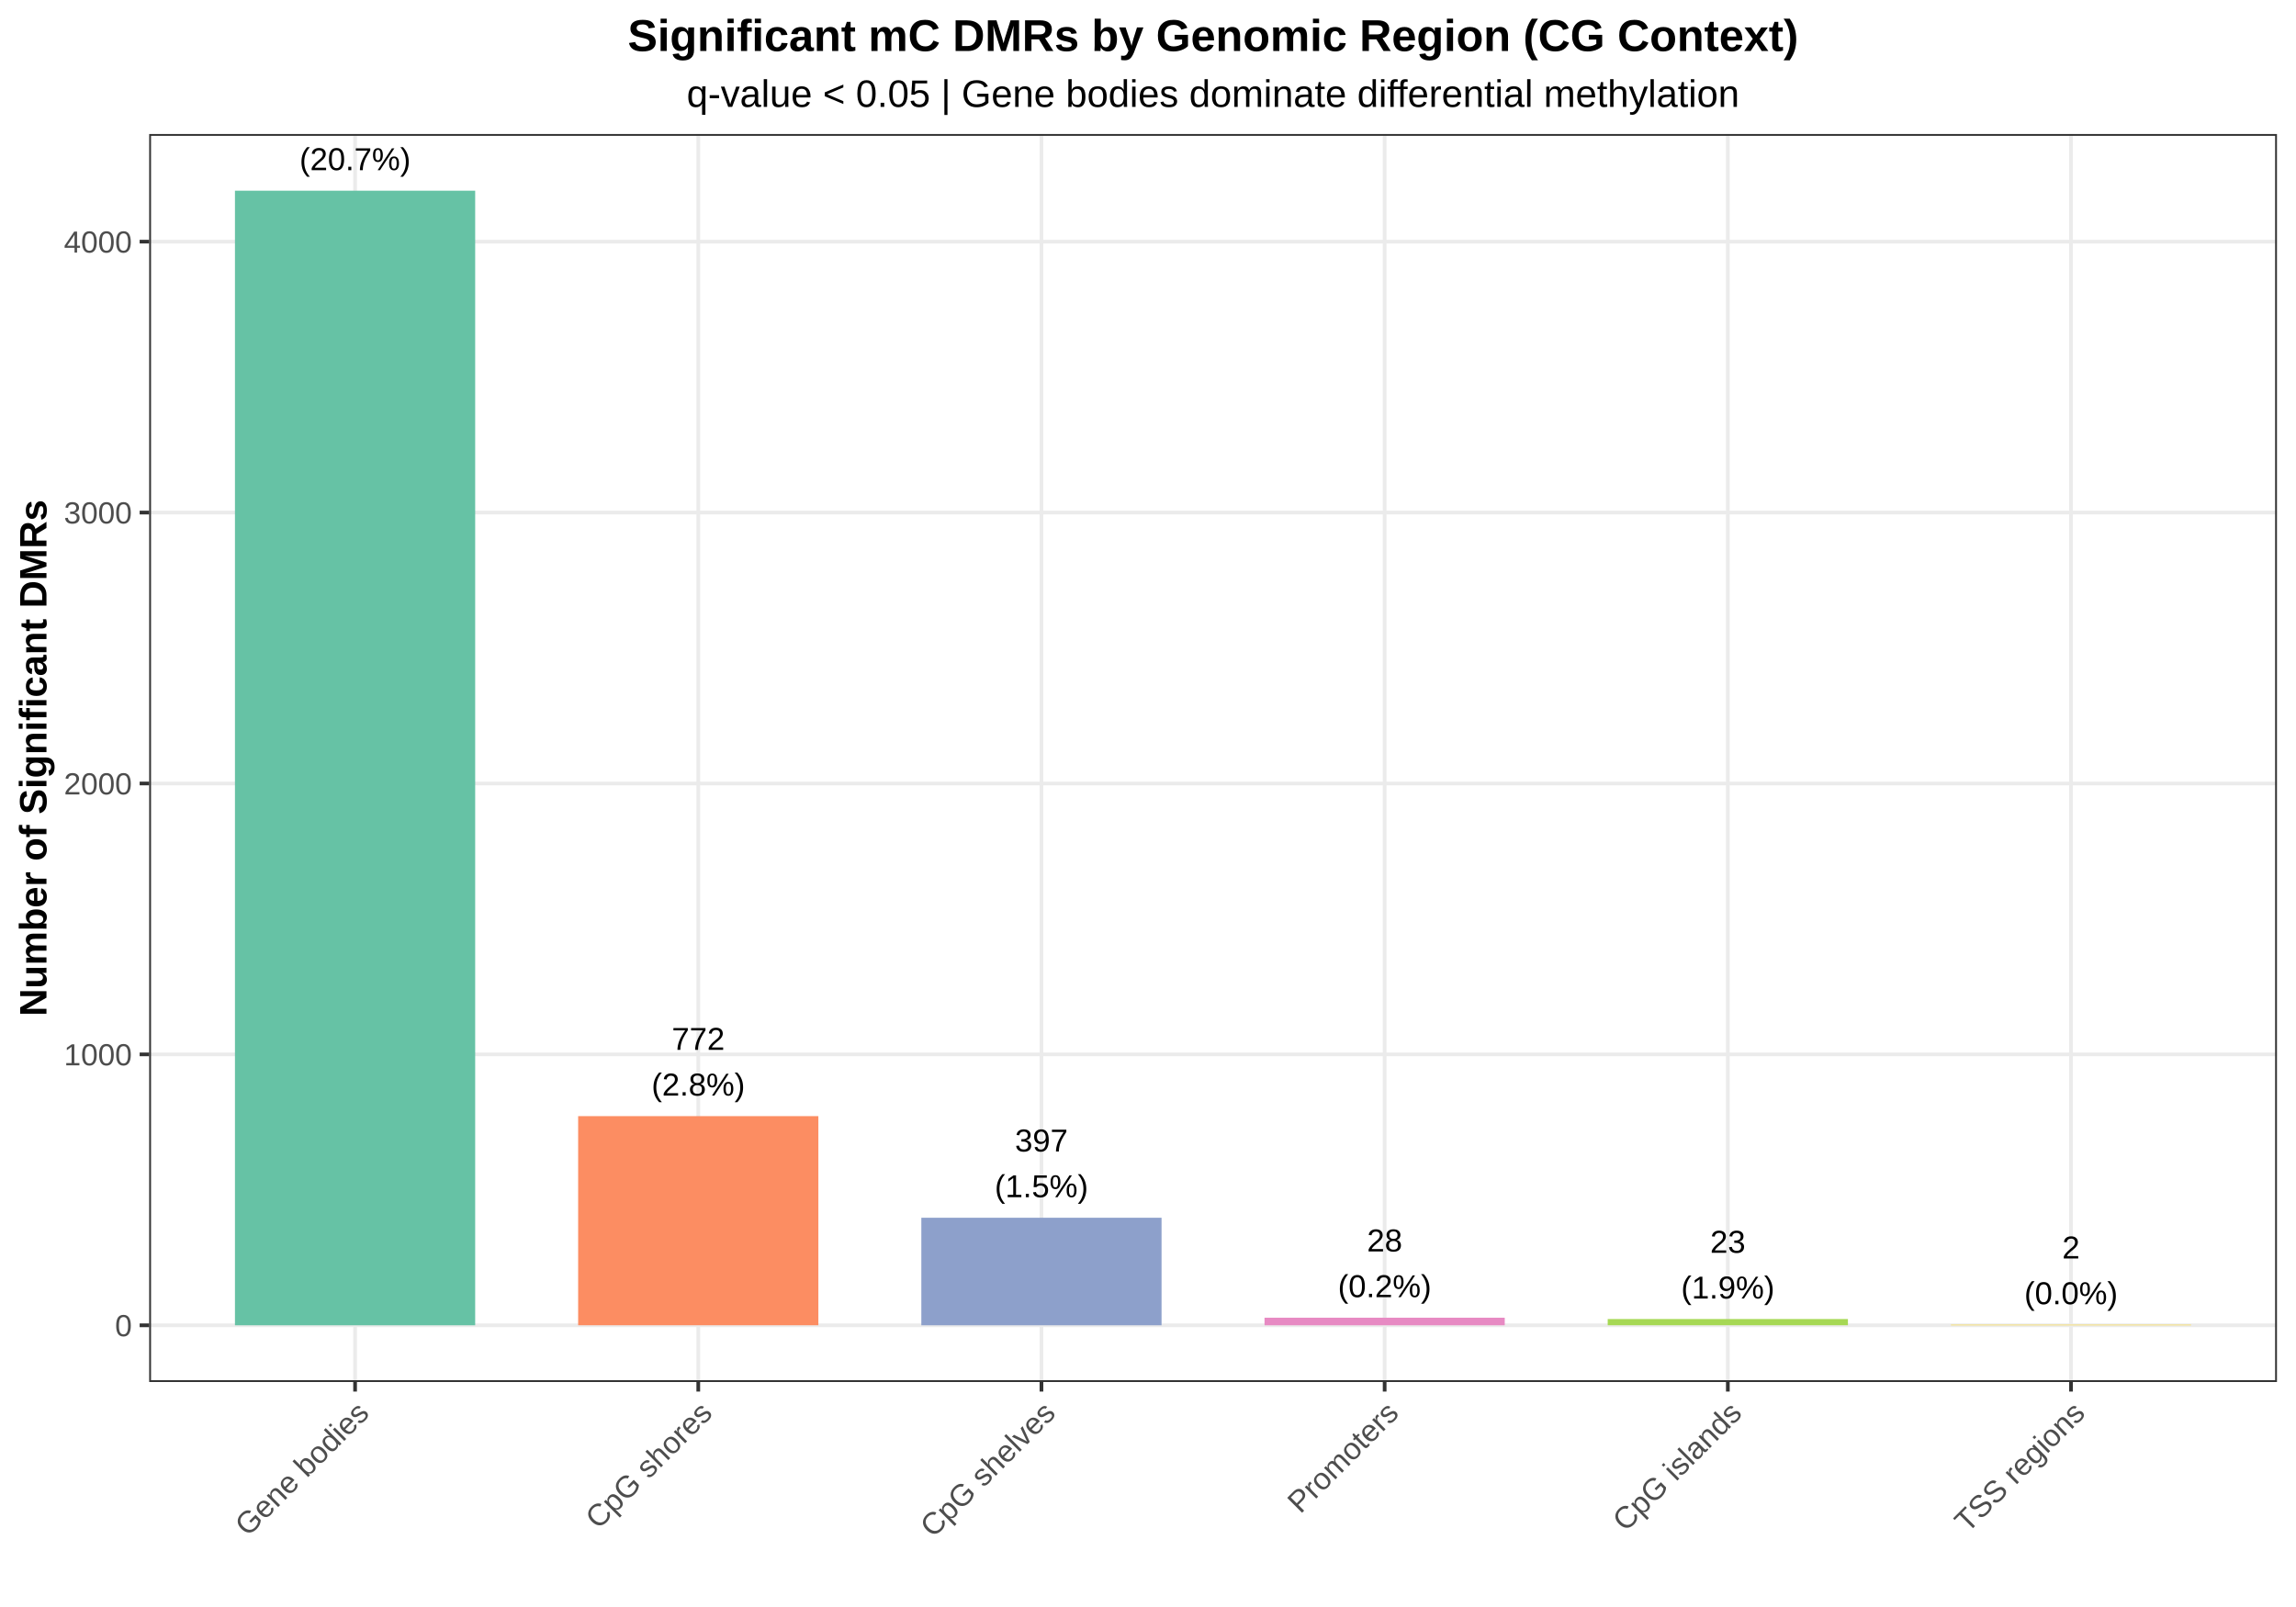
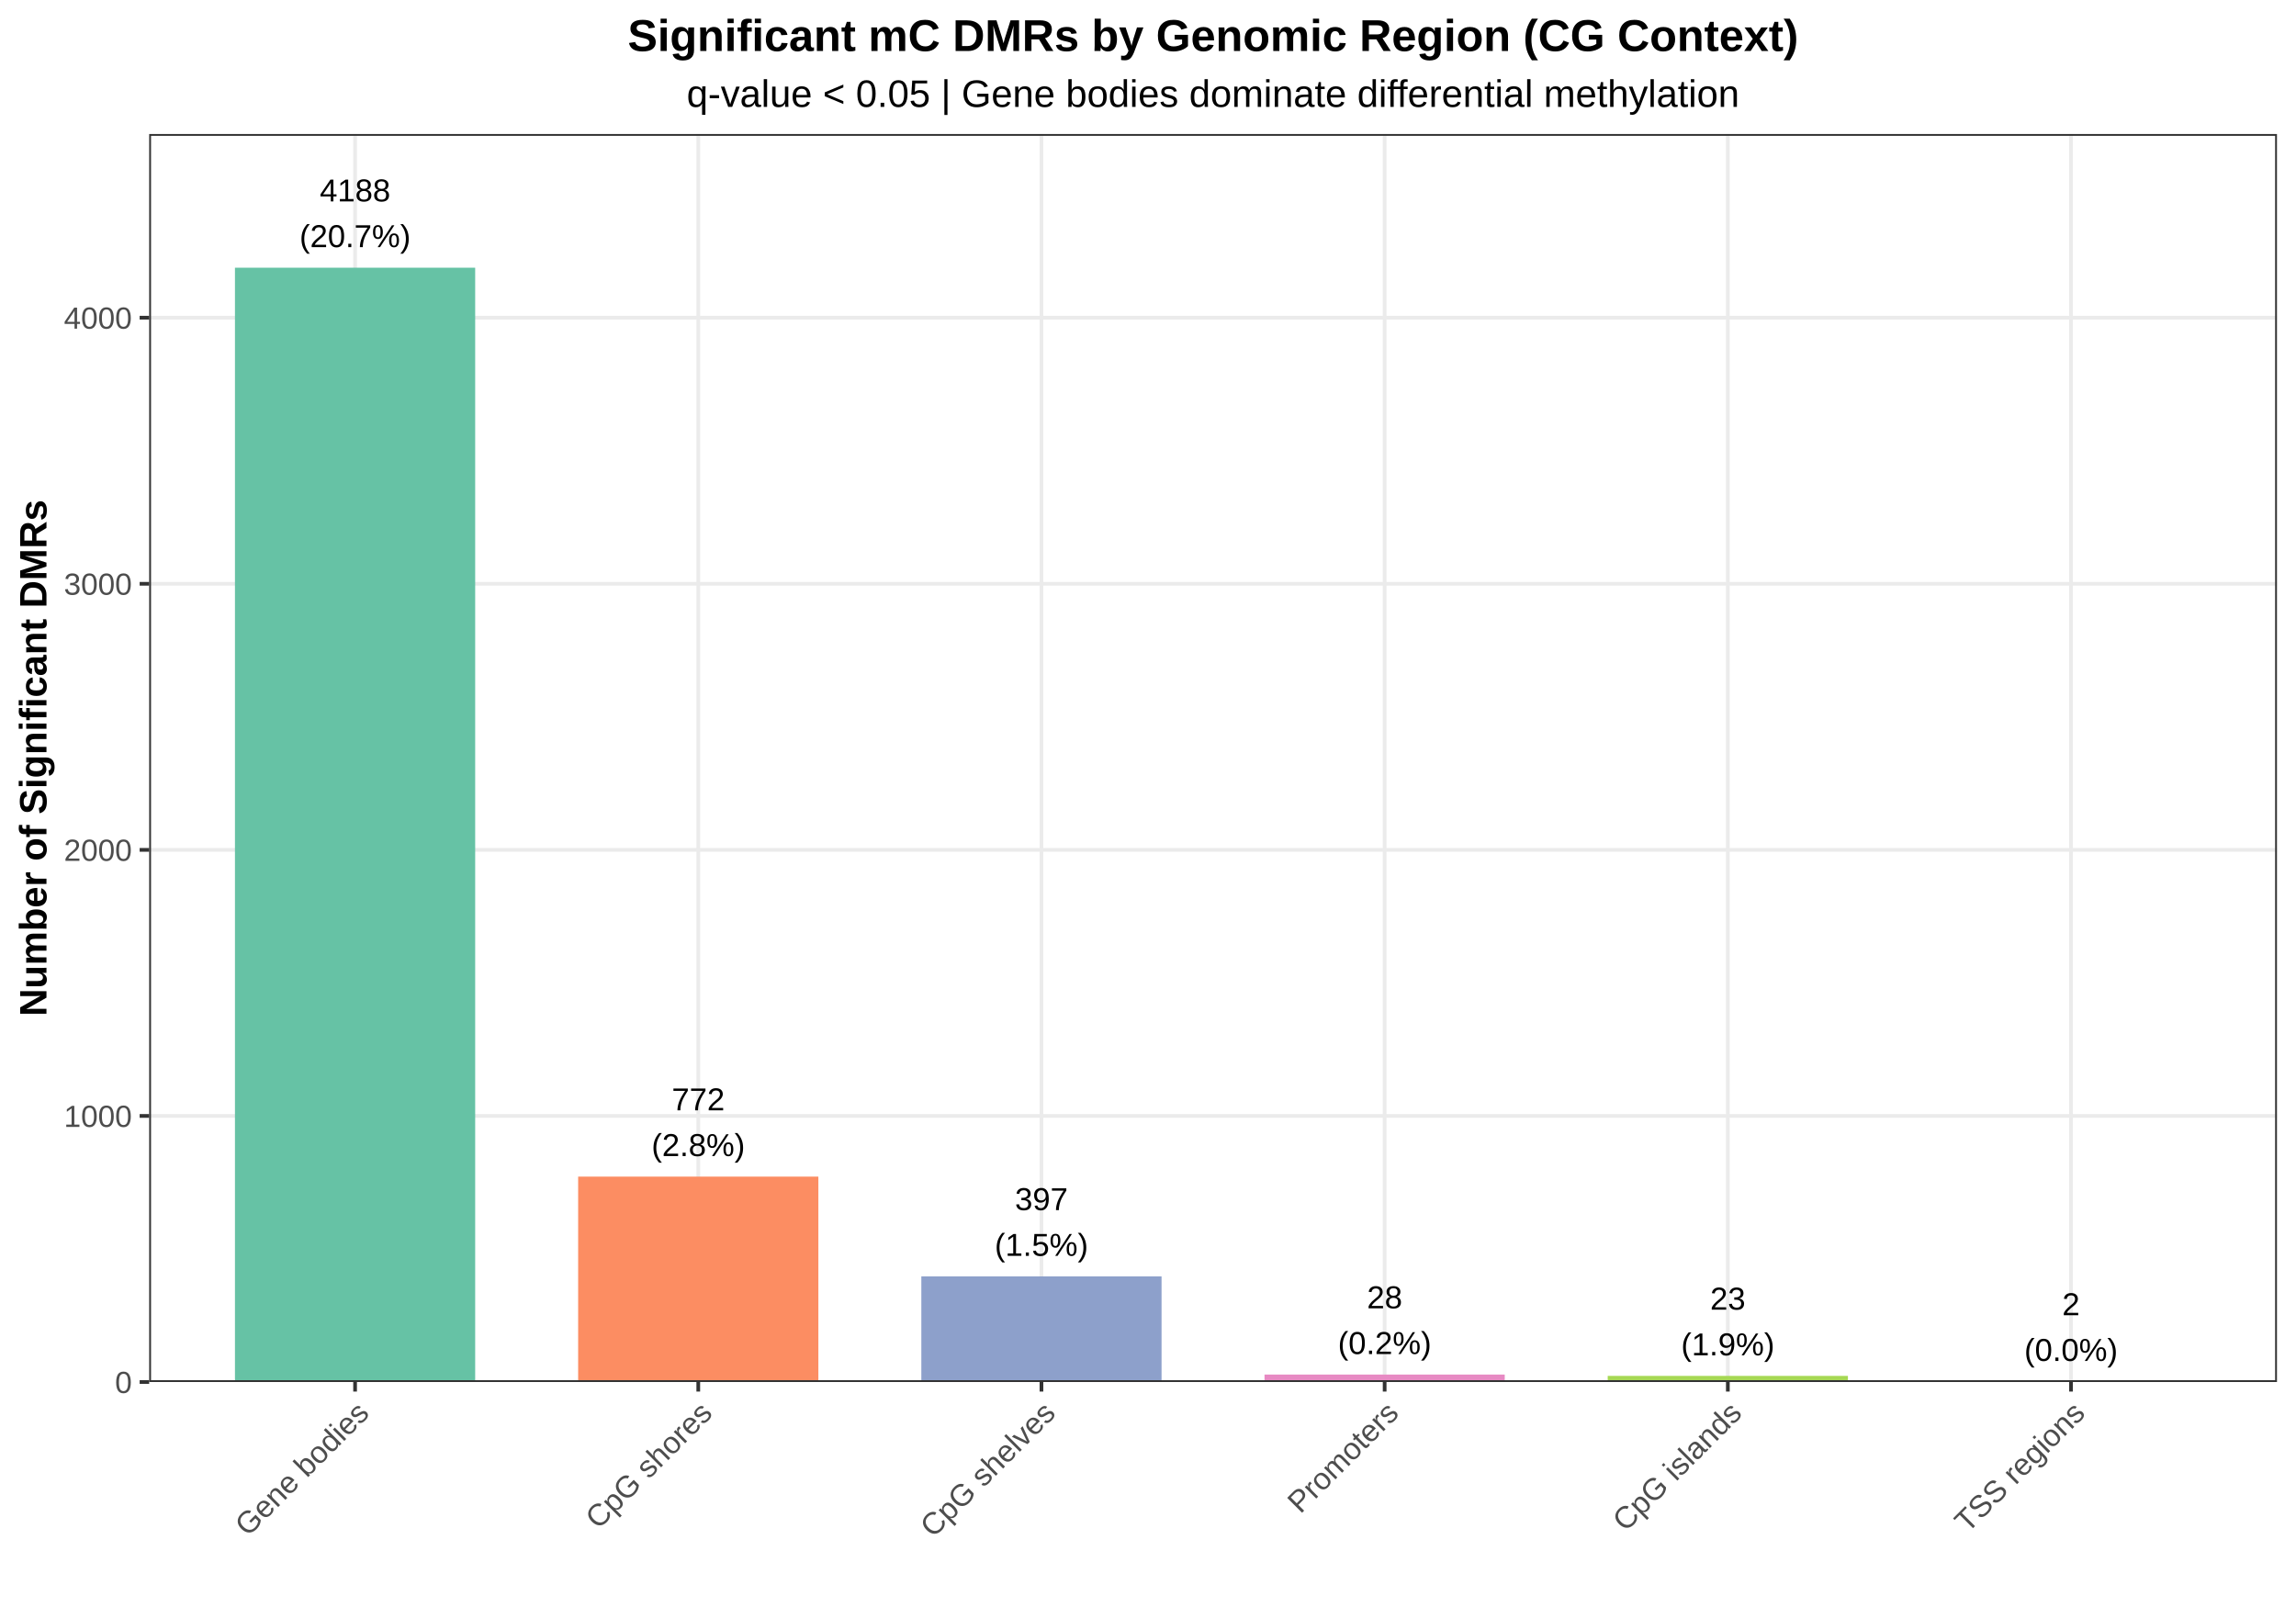
<svg xmlns="http://www.w3.org/2000/svg" width="720.00pt" height="504.00pt" viewBox="0 0 720.00 504.00">
  <g class="svglite">
    <defs>
      <style type="text/css">
    .svglite line, .svglite polyline, .svglite polygon, .svglite path, .svglite rect, .svglite circle {
      fill: none;
      stroke: #000000;
      stroke-linecap: round;
      stroke-linejoin: round;
      stroke-miterlimit: 10.00;
    }
    .svglite text {
      white-space: pre;
    }
    .svglite g.glyphgroup path {
      fill: inherit;
      stroke: none;
    }
  </style>
    </defs>
    <rect width="100%" height="100%" style="stroke: none; fill: #FFFFFF;" />
    <defs>
      <clipPath id="cpMC4wMHw3MjAuMDB8MC4wMHw1MDQuMDA=">
        <rect x="0.00" y="0.00" width="720.00" height="504.00" />
      </clipPath>
    </defs>
    <g clip-path="url(#cpMC4wMHw3MjAuMDB8MC4wMHw1MDQuMDA=)">
      <rect x="0.00" y="0.00" width="720.00" height="504.00" style="stroke-width: 1.16; stroke: #FFFFFF; fill: #FFFFFF;" />
    </g>
    <defs>
      <clipPath id="cpNDYuNzh8NzE0LjAyfDQyLjAyfDQzMy40NA==">
        <rect x="46.78" y="42.02" width="667.25" height="391.42" />
      </clipPath>
    </defs>
    <g clip-path="url(#cpNDYuNzh8NzE0LjAyfDQyLjAyfDQzMy40NA==)">
      <rect x="46.78" y="42.02" width="667.25" height="391.42" style="stroke-width: 1.16; stroke: none; fill: #FFFFFF;" />
-       <polyline points="46.78,415.65 714.02,415.65 " style="stroke-width: 1.16; stroke: #EBEBEB; stroke-linecap: butt;" />
-       <polyline points="46.78,330.68 714.02,330.68 " style="stroke-width: 1.16; stroke: #EBEBEB; stroke-linecap: butt;" />
-       <polyline points="46.78,245.72 714.02,245.72 " style="stroke-width: 1.16; stroke: #EBEBEB; stroke-linecap: butt;" />
-       <polyline points="46.78,160.75 714.02,160.75 " style="stroke-width: 1.16; stroke: #EBEBEB; stroke-linecap: butt;" />
-       <polyline points="46.78,75.78 714.02,75.78 " style="stroke-width: 1.16; stroke: #EBEBEB; stroke-linecap: butt;" />
+       <polyline points="46.78,433.44 714.02,433.44 " style="stroke-width: 1.16; stroke: #EBEBEB; stroke-linecap: butt;" />
+       <polyline points="46.78,349.99 714.02,349.99 " style="stroke-width: 1.16; stroke: #EBEBEB; stroke-linecap: butt;" />
+       <polyline points="46.78,266.54 714.02,266.54 " style="stroke-width: 1.16; stroke: #EBEBEB; stroke-linecap: butt;" />
+       <polyline points="46.78,183.09 714.02,183.09 " style="stroke-width: 1.16; stroke: #EBEBEB; stroke-linecap: butt;" />
+       <polyline points="46.78,99.64 714.02,99.64 " style="stroke-width: 1.16; stroke: #EBEBEB; stroke-linecap: butt;" />
      <polyline points="111.35,433.44 111.35,42.02 " style="stroke-width: 1.16; stroke: #EBEBEB; stroke-linecap: butt;" />
      <polyline points="218.97,433.44 218.97,42.02 " style="stroke-width: 1.16; stroke: #EBEBEB; stroke-linecap: butt;" />
      <polyline points="326.59,433.44 326.59,42.02 " style="stroke-width: 1.16; stroke: #EBEBEB; stroke-linecap: butt;" />
      <polyline points="434.21,433.44 434.21,42.02 " style="stroke-width: 1.16; stroke: #EBEBEB; stroke-linecap: butt;" />
      <polyline points="541.83,433.44 541.83,42.02 " style="stroke-width: 1.16; stroke: #EBEBEB; stroke-linecap: butt;" />
      <polyline points="649.45,433.44 649.45,42.02 " style="stroke-width: 1.16; stroke: #EBEBEB; stroke-linecap: butt;" />
-       <rect x="73.68" y="59.81" width="75.33" height="355.84" style="stroke-width: 1.16; stroke: none; stroke-linecap: butt; stroke-linejoin: miter; fill: #66C2A5;" />
-       <rect x="504.16" y="413.69" width="75.33" height="1.95" style="stroke-width: 1.16; stroke: none; stroke-linecap: butt; stroke-linejoin: miter; fill: #A6D854;" />
-       <rect x="181.30" y="350.05" width="75.33" height="65.59" style="stroke-width: 1.16; stroke: none; stroke-linecap: butt; stroke-linejoin: miter; fill: #FC8D62;" />
-       <rect x="288.92" y="381.92" width="75.33" height="33.73" style="stroke-width: 1.16; stroke: none; stroke-linecap: butt; stroke-linejoin: miter; fill: #8DA0CB;" />
-       <rect x="396.54" y="413.27" width="75.33" height="2.38" style="stroke-width: 1.16; stroke: none; stroke-linecap: butt; stroke-linejoin: miter; fill: #E78AC3;" />
-       <rect x="611.78" y="415.48" width="75.33" height="0.17" style="stroke-width: 1.16; stroke: none; stroke-linecap: butt; stroke-linejoin: miter; fill: #FFD92F;" />
-       <text x="111.35" y="39.03" text-anchor="middle" style="font-size: 9.96px; font-family: &quot;Arial&quot;;" textLength="22.12px" lengthAdjust="spacingAndGlyphs">4188</text>
-       <text x="111.35" y="53.37" text-anchor="middle" style="font-size: 9.96px; font-family: &quot;Arial&quot;;" textLength="34.83px" lengthAdjust="spacingAndGlyphs">(20.7%)</text>
-       <text x="541.83" y="392.91" text-anchor="middle" style="font-size: 9.96px; font-family: &quot;Arial&quot;;" textLength="11.06px" lengthAdjust="spacingAndGlyphs">23</text>
-       <text x="541.83" y="407.25" text-anchor="middle" style="font-size: 9.96px; font-family: &quot;Arial&quot;;" textLength="29.30px" lengthAdjust="spacingAndGlyphs">(1.9%)</text>
-       <text x="218.97" y="329.27" text-anchor="middle" style="font-size: 9.96px; font-family: &quot;Arial&quot;;" textLength="16.59px" lengthAdjust="spacingAndGlyphs">772</text>
-       <text x="218.97" y="343.61" text-anchor="middle" style="font-size: 9.96px; font-family: &quot;Arial&quot;;" textLength="29.30px" lengthAdjust="spacingAndGlyphs">(2.8%)</text>
-       <text x="326.59" y="361.14" text-anchor="middle" style="font-size: 9.96px; font-family: &quot;Arial&quot;;" textLength="16.59px" lengthAdjust="spacingAndGlyphs">397</text>
-       <text x="326.59" y="375.48" text-anchor="middle" style="font-size: 9.96px; font-family: &quot;Arial&quot;;" textLength="29.30px" lengthAdjust="spacingAndGlyphs">(1.5%)</text>
-       <text x="434.21" y="392.49" text-anchor="middle" style="font-size: 9.96px; font-family: &quot;Arial&quot;;" textLength="11.06px" lengthAdjust="spacingAndGlyphs">28</text>
-       <text x="434.21" y="406.83" text-anchor="middle" style="font-size: 9.96px; font-family: &quot;Arial&quot;;" textLength="29.30px" lengthAdjust="spacingAndGlyphs">(0.2%)</text>
-       <text x="649.45" y="394.70" text-anchor="middle" style="font-size: 9.96px; font-family: &quot;Arial&quot;;" textLength="5.53px" lengthAdjust="spacingAndGlyphs">2</text>
-       <text x="649.45" y="409.04" text-anchor="middle" style="font-size: 9.96px; font-family: &quot;Arial&quot;;" textLength="29.30px" lengthAdjust="spacingAndGlyphs">(0.0%)</text>
+       <rect x="73.68" y="83.96" width="75.33" height="349.49" style="stroke-width: 1.16; stroke: none; stroke-linecap: butt; stroke-linejoin: miter; fill: #66C2A5;" />
+       <rect x="504.16" y="431.52" width="75.33" height="1.92" style="stroke-width: 1.16; stroke: none; stroke-linecap: butt; stroke-linejoin: miter; fill: #A6D854;" />
+       <rect x="181.30" y="369.02" width="75.33" height="64.42" style="stroke-width: 1.16; stroke: none; stroke-linecap: butt; stroke-linejoin: miter; fill: #FC8D62;" />
+       <rect x="288.92" y="400.31" width="75.33" height="33.13" style="stroke-width: 1.16; stroke: none; stroke-linecap: butt; stroke-linejoin: miter; fill: #8DA0CB;" />
+       <rect x="396.54" y="431.10" width="75.33" height="2.34" style="stroke-width: 1.16; stroke: none; stroke-linecap: butt; stroke-linejoin: miter; fill: #E78AC3;" />
+       <rect x="611.78" y="433.27" width="75.33" height="0.17" style="stroke-width: 1.16; stroke: none; stroke-linecap: butt; stroke-linejoin: miter; fill: #FFD92F;" />
+       <text x="111.35" y="63.17" text-anchor="middle" style="font-size: 9.96px; font-family: &quot;Arial&quot;;" textLength="22.12px" lengthAdjust="spacingAndGlyphs">4188</text>
+       <text x="111.35" y="77.51" text-anchor="middle" style="font-size: 9.96px; font-family: &quot;Arial&quot;;" textLength="34.83px" lengthAdjust="spacingAndGlyphs">(20.7%)</text>
+       <text x="541.83" y="410.74" text-anchor="middle" style="font-size: 9.96px; font-family: &quot;Arial&quot;;" textLength="11.06px" lengthAdjust="spacingAndGlyphs">23</text>
+       <text x="541.83" y="425.08" text-anchor="middle" style="font-size: 9.96px; font-family: &quot;Arial&quot;;" textLength="29.30px" lengthAdjust="spacingAndGlyphs">(1.9%)</text>
+       <text x="218.97" y="348.24" text-anchor="middle" style="font-size: 9.96px; font-family: &quot;Arial&quot;;" textLength="16.59px" lengthAdjust="spacingAndGlyphs">772</text>
+       <text x="218.97" y="362.58" text-anchor="middle" style="font-size: 9.96px; font-family: &quot;Arial&quot;;" textLength="29.30px" lengthAdjust="spacingAndGlyphs">(2.8%)</text>
+       <text x="326.59" y="379.53" text-anchor="middle" style="font-size: 9.96px; font-family: &quot;Arial&quot;;" textLength="16.59px" lengthAdjust="spacingAndGlyphs">397</text>
+       <text x="326.59" y="393.87" text-anchor="middle" style="font-size: 9.96px; font-family: &quot;Arial&quot;;" textLength="29.30px" lengthAdjust="spacingAndGlyphs">(1.5%)</text>
+       <text x="434.21" y="410.32" text-anchor="middle" style="font-size: 9.96px; font-family: &quot;Arial&quot;;" textLength="11.06px" lengthAdjust="spacingAndGlyphs">28</text>
+       <text x="434.21" y="424.66" text-anchor="middle" style="font-size: 9.96px; font-family: &quot;Arial&quot;;" textLength="29.30px" lengthAdjust="spacingAndGlyphs">(0.2%)</text>
+       <text x="649.45" y="412.49" text-anchor="middle" style="font-size: 9.96px; font-family: &quot;Arial&quot;;" textLength="5.53px" lengthAdjust="spacingAndGlyphs">2</text>
+       <text x="649.45" y="426.83" text-anchor="middle" style="font-size: 9.96px; font-family: &quot;Arial&quot;;" textLength="29.30px" lengthAdjust="spacingAndGlyphs">(0.0%)</text>
      <rect x="46.78" y="42.02" width="667.25" height="391.42" style="stroke-width: 1.16; stroke: #333333;" />
    </g>
    <g clip-path="url(#cpMC4wMHw3MjAuMDB8MC4wMHw1MDQuMDA=)">
-       <text x="41.40" y="419.08" text-anchor="end" style="font-size: 9.60px;fill: #4D4D4D; font-family: &quot;Arial&quot;;" textLength="5.33px" lengthAdjust="spacingAndGlyphs">0</text>
-       <text x="41.40" y="334.12" text-anchor="end" style="font-size: 9.60px;fill: #4D4D4D; font-family: &quot;Arial&quot;;" textLength="21.31px" lengthAdjust="spacingAndGlyphs">1000</text>
-       <text x="41.40" y="249.15" text-anchor="end" style="font-size: 9.60px;fill: #4D4D4D; font-family: &quot;Arial&quot;;" textLength="21.31px" lengthAdjust="spacingAndGlyphs">2000</text>
-       <text x="41.40" y="164.18" text-anchor="end" style="font-size: 9.60px;fill: #4D4D4D; font-family: &quot;Arial&quot;;" textLength="21.31px" lengthAdjust="spacingAndGlyphs">3000</text>
-       <text x="41.40" y="79.22" text-anchor="end" style="font-size: 9.60px;fill: #4D4D4D; font-family: &quot;Arial&quot;;" textLength="21.31px" lengthAdjust="spacingAndGlyphs">4000</text>
-       <polyline points="43.79,415.65 46.78,415.65 " style="stroke-width: 1.16; stroke: #333333; stroke-linecap: butt;" />
-       <polyline points="43.79,330.68 46.78,330.68 " style="stroke-width: 1.16; stroke: #333333; stroke-linecap: butt;" />
-       <polyline points="43.79,245.72 46.78,245.72 " style="stroke-width: 1.16; stroke: #333333; stroke-linecap: butt;" />
-       <polyline points="43.79,160.75 46.78,160.75 " style="stroke-width: 1.16; stroke: #333333; stroke-linecap: butt;" />
-       <polyline points="43.79,75.78 46.78,75.78 " style="stroke-width: 1.16; stroke: #333333; stroke-linecap: butt;" />
+       <text x="41.40" y="436.88" text-anchor="end" style="font-size: 9.60px;fill: #4D4D4D; font-family: &quot;Arial&quot;;" textLength="5.33px" lengthAdjust="spacingAndGlyphs">0</text>
+       <text x="41.40" y="353.43" text-anchor="end" style="font-size: 9.60px;fill: #4D4D4D; font-family: &quot;Arial&quot;;" textLength="21.31px" lengthAdjust="spacingAndGlyphs">1000</text>
+       <text x="41.40" y="269.98" text-anchor="end" style="font-size: 9.60px;fill: #4D4D4D; font-family: &quot;Arial&quot;;" textLength="21.31px" lengthAdjust="spacingAndGlyphs">2000</text>
+       <text x="41.40" y="186.53" text-anchor="end" style="font-size: 9.60px;fill: #4D4D4D; font-family: &quot;Arial&quot;;" textLength="21.31px" lengthAdjust="spacingAndGlyphs">3000</text>
+       <text x="41.40" y="103.08" text-anchor="end" style="font-size: 9.60px;fill: #4D4D4D; font-family: &quot;Arial&quot;;" textLength="21.31px" lengthAdjust="spacingAndGlyphs">4000</text>
+       <polyline points="43.79,433.44 46.78,433.44 " style="stroke-width: 1.16; stroke: #333333; stroke-linecap: butt;" />
+       <polyline points="43.79,349.99 46.78,349.99 " style="stroke-width: 1.16; stroke: #333333; stroke-linecap: butt;" />
+       <polyline points="43.79,266.54 46.78,266.54 " style="stroke-width: 1.16; stroke: #333333; stroke-linecap: butt;" />
+       <polyline points="43.79,183.09 46.78,183.09 " style="stroke-width: 1.16; stroke: #333333; stroke-linecap: butt;" />
+       <polyline points="43.79,99.64 46.78,99.64 " style="stroke-width: 1.16; stroke: #333333; stroke-linecap: butt;" />
      <polyline points="111.35,436.43 111.35,433.44 " style="stroke-width: 1.16; stroke: #333333; stroke-linecap: butt;" />
      <polyline points="218.97,436.43 218.97,433.44 " style="stroke-width: 1.16; stroke: #333333; stroke-linecap: butt;" />
      <polyline points="326.59,436.43 326.59,433.44 " style="stroke-width: 1.16; stroke: #333333; stroke-linecap: butt;" />
      <polyline points="434.21,436.43 434.21,433.44 " style="stroke-width: 1.16; stroke: #333333; stroke-linecap: butt;" />
      <polyline points="541.83,436.43 541.83,433.44 " style="stroke-width: 1.16; stroke: #333333; stroke-linecap: butt;" />
      <polyline points="649.45,436.43 649.45,433.44 " style="stroke-width: 1.16; stroke: #333333; stroke-linecap: butt;" />
      <text transform="translate(116.20,443.68) rotate(-45)" text-anchor="end" style="font-size: 9.60px;fill: #4D4D4D; font-family: &quot;Arial&quot;;" textLength="54.36px" lengthAdjust="spacingAndGlyphs">Gene bodies</text>
      <text transform="translate(223.83,443.68) rotate(-45)" text-anchor="end" style="font-size: 9.60px;fill: #4D4D4D; font-family: &quot;Arial&quot;;" textLength="51.16px" lengthAdjust="spacingAndGlyphs">CpG shores</text>
      <text transform="translate(331.45,443.68) rotate(-45)" text-anchor="end" style="font-size: 9.60px;fill: #4D4D4D; font-family: &quot;Arial&quot;;" textLength="54.89px" lengthAdjust="spacingAndGlyphs">CpG shelves</text>
      <text transform="translate(439.07,443.68) rotate(-45)" text-anchor="end" style="font-size: 9.60px;fill: #4D4D4D; font-family: &quot;Arial&quot;;" textLength="44.22px" lengthAdjust="spacingAndGlyphs">Promoters</text>
      <text transform="translate(546.69,443.68) rotate(-45)" text-anchor="end" style="font-size: 9.60px;fill: #4D4D4D; font-family: &quot;Arial&quot;;" textLength="52.22px" lengthAdjust="spacingAndGlyphs">CpG islands</text>
      <text transform="translate(654.31,443.68) rotate(-45)" text-anchor="end" style="font-size: 9.60px;fill: #4D4D4D; font-family: &quot;Arial&quot;;" textLength="52.77px" lengthAdjust="spacingAndGlyphs">TSS regions</text>
      <text transform="translate(14.57,237.73) rotate(-90)" text-anchor="middle" style="font-size: 12.00px; font-weight: bold; font-family: &quot;Arial&quot;;" textLength="161.98px" lengthAdjust="spacingAndGlyphs">Number of Significant DMRs</text>
      <text x="380.40" y="33.52" text-anchor="middle" style="font-size: 12.00px; font-family: &quot;Arial&quot;;" textLength="330.03px" lengthAdjust="spacingAndGlyphs">q-value &lt; 0.05 | Gene bodies dominate differential methylation</text>
      <text x="380.40" y="16.00" text-anchor="middle" style="font-size: 14.00px; font-weight: bold; font-family: &quot;Arial&quot;;" textLength="367.02px" lengthAdjust="spacingAndGlyphs">Significant mC DMRs by Genomic Region (CG Context)</text>
    </g>
  </g>
</svg>
